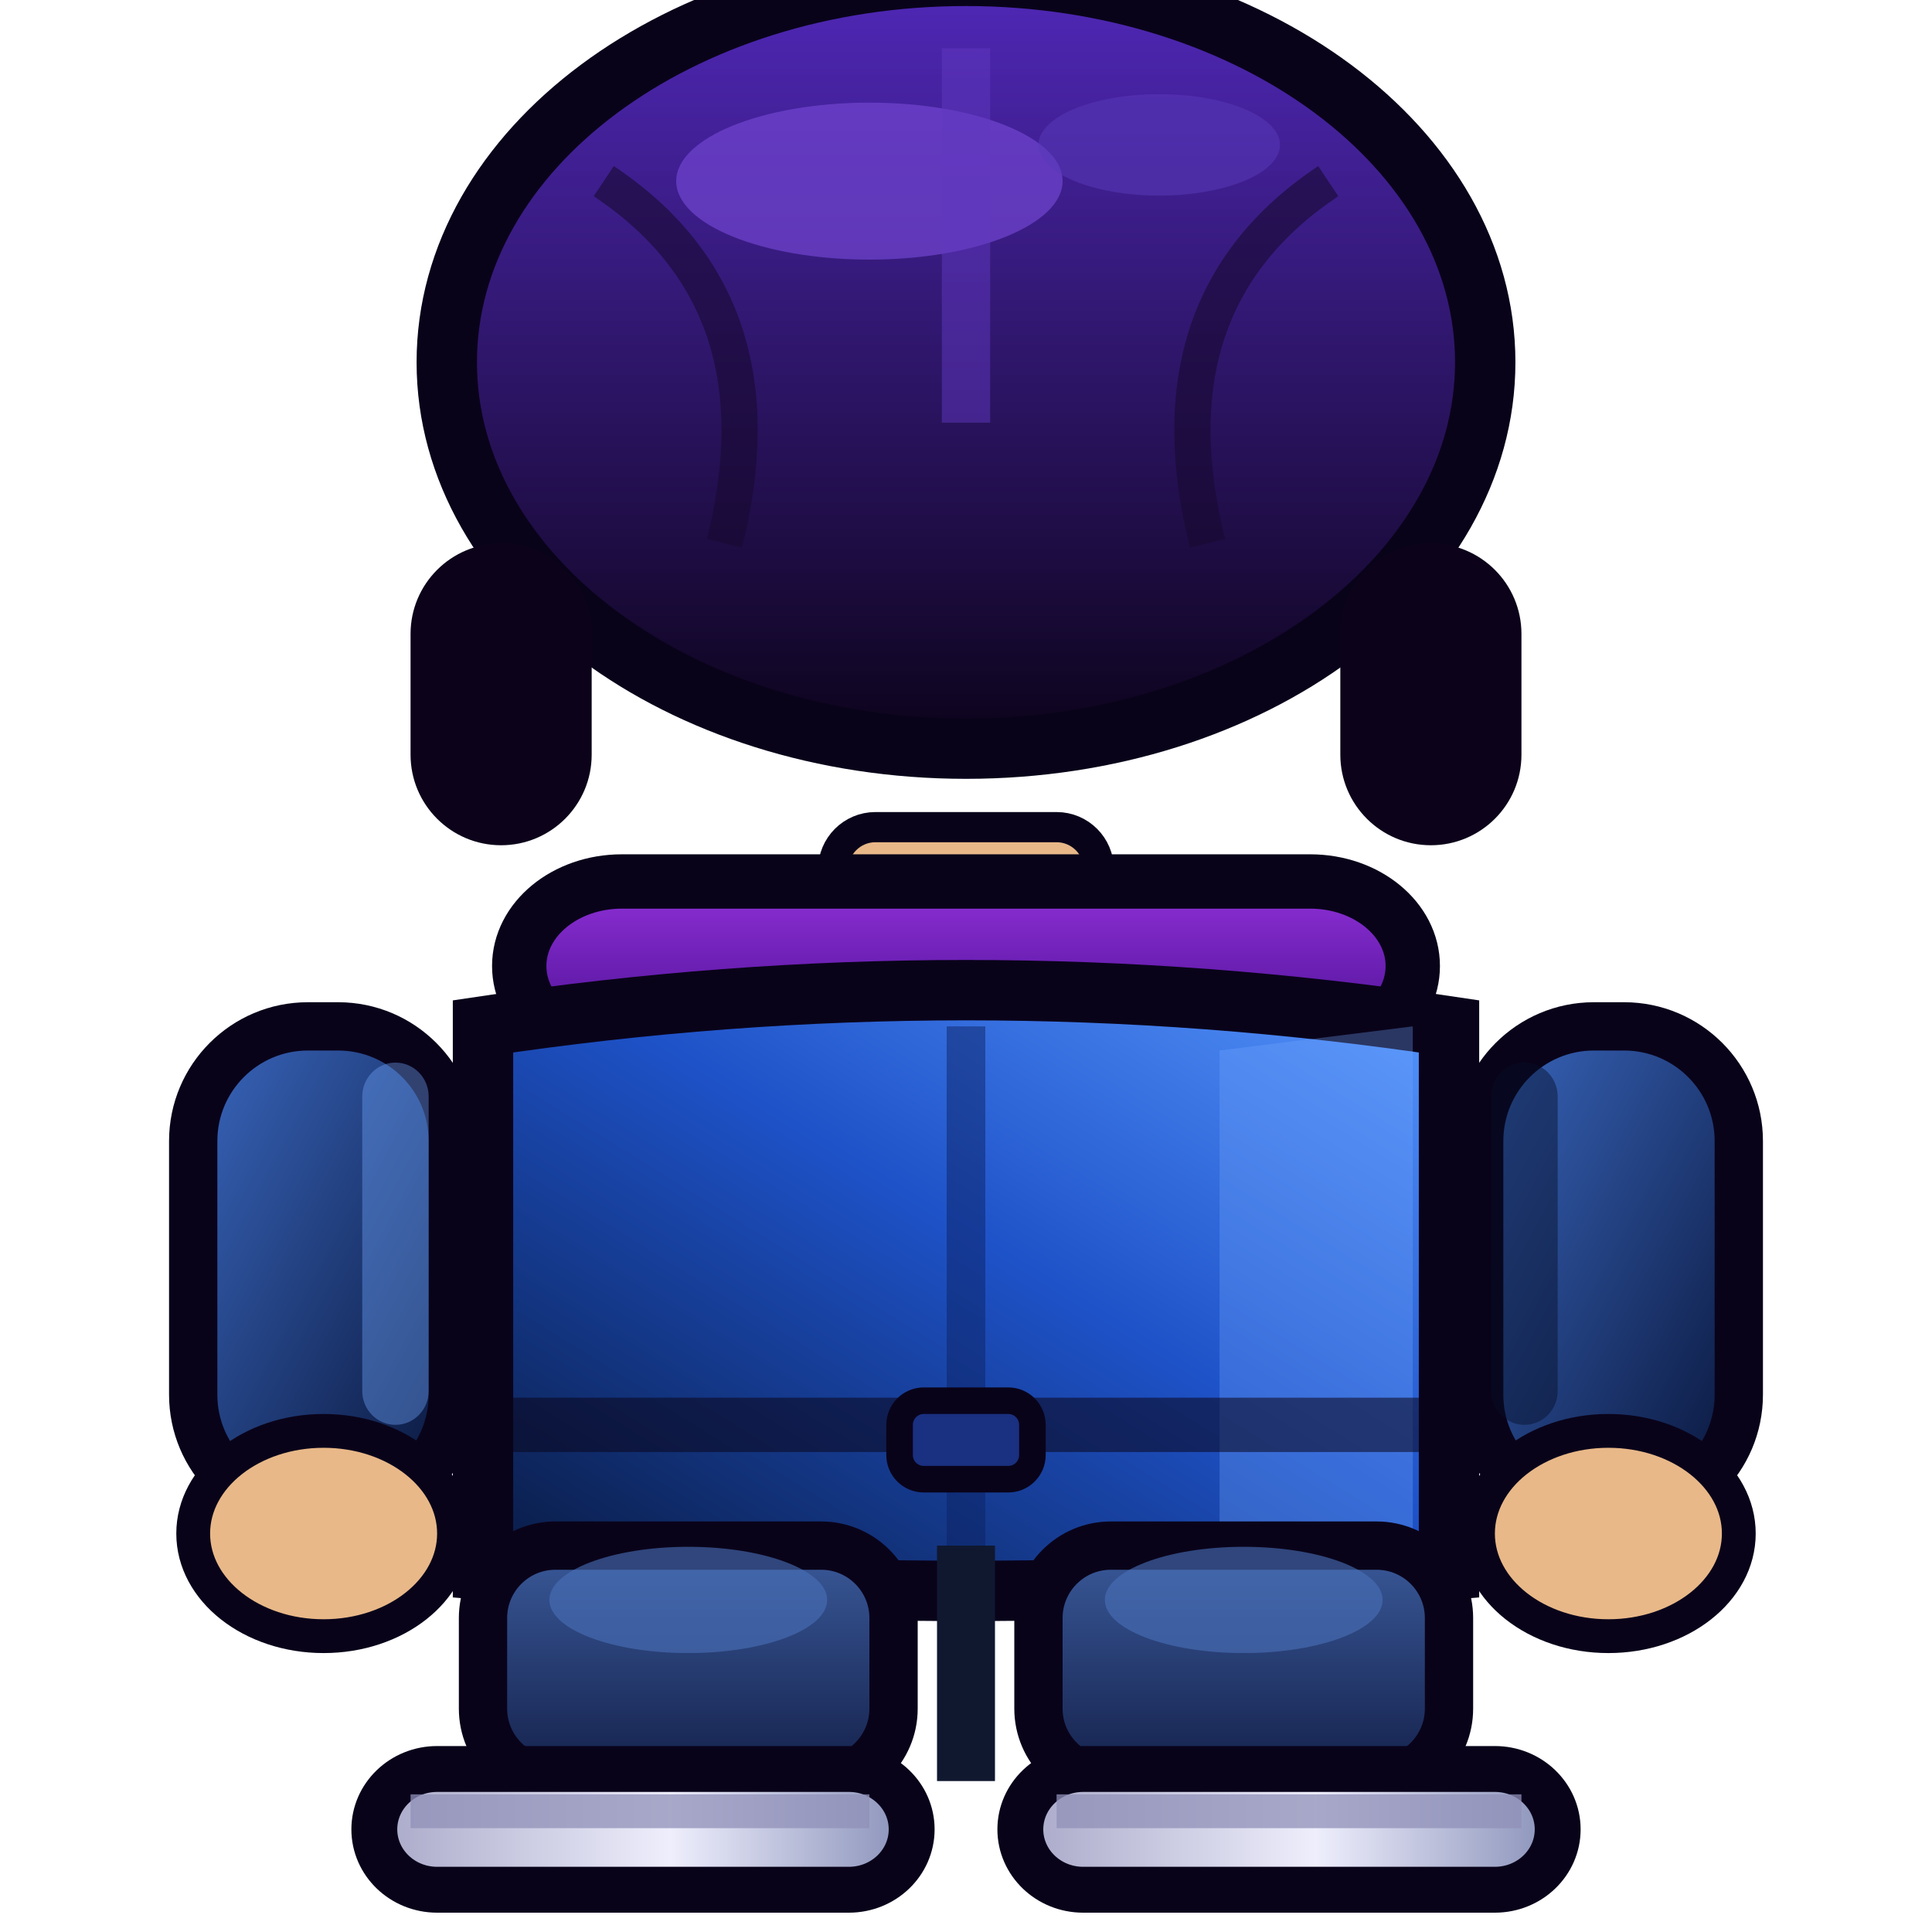
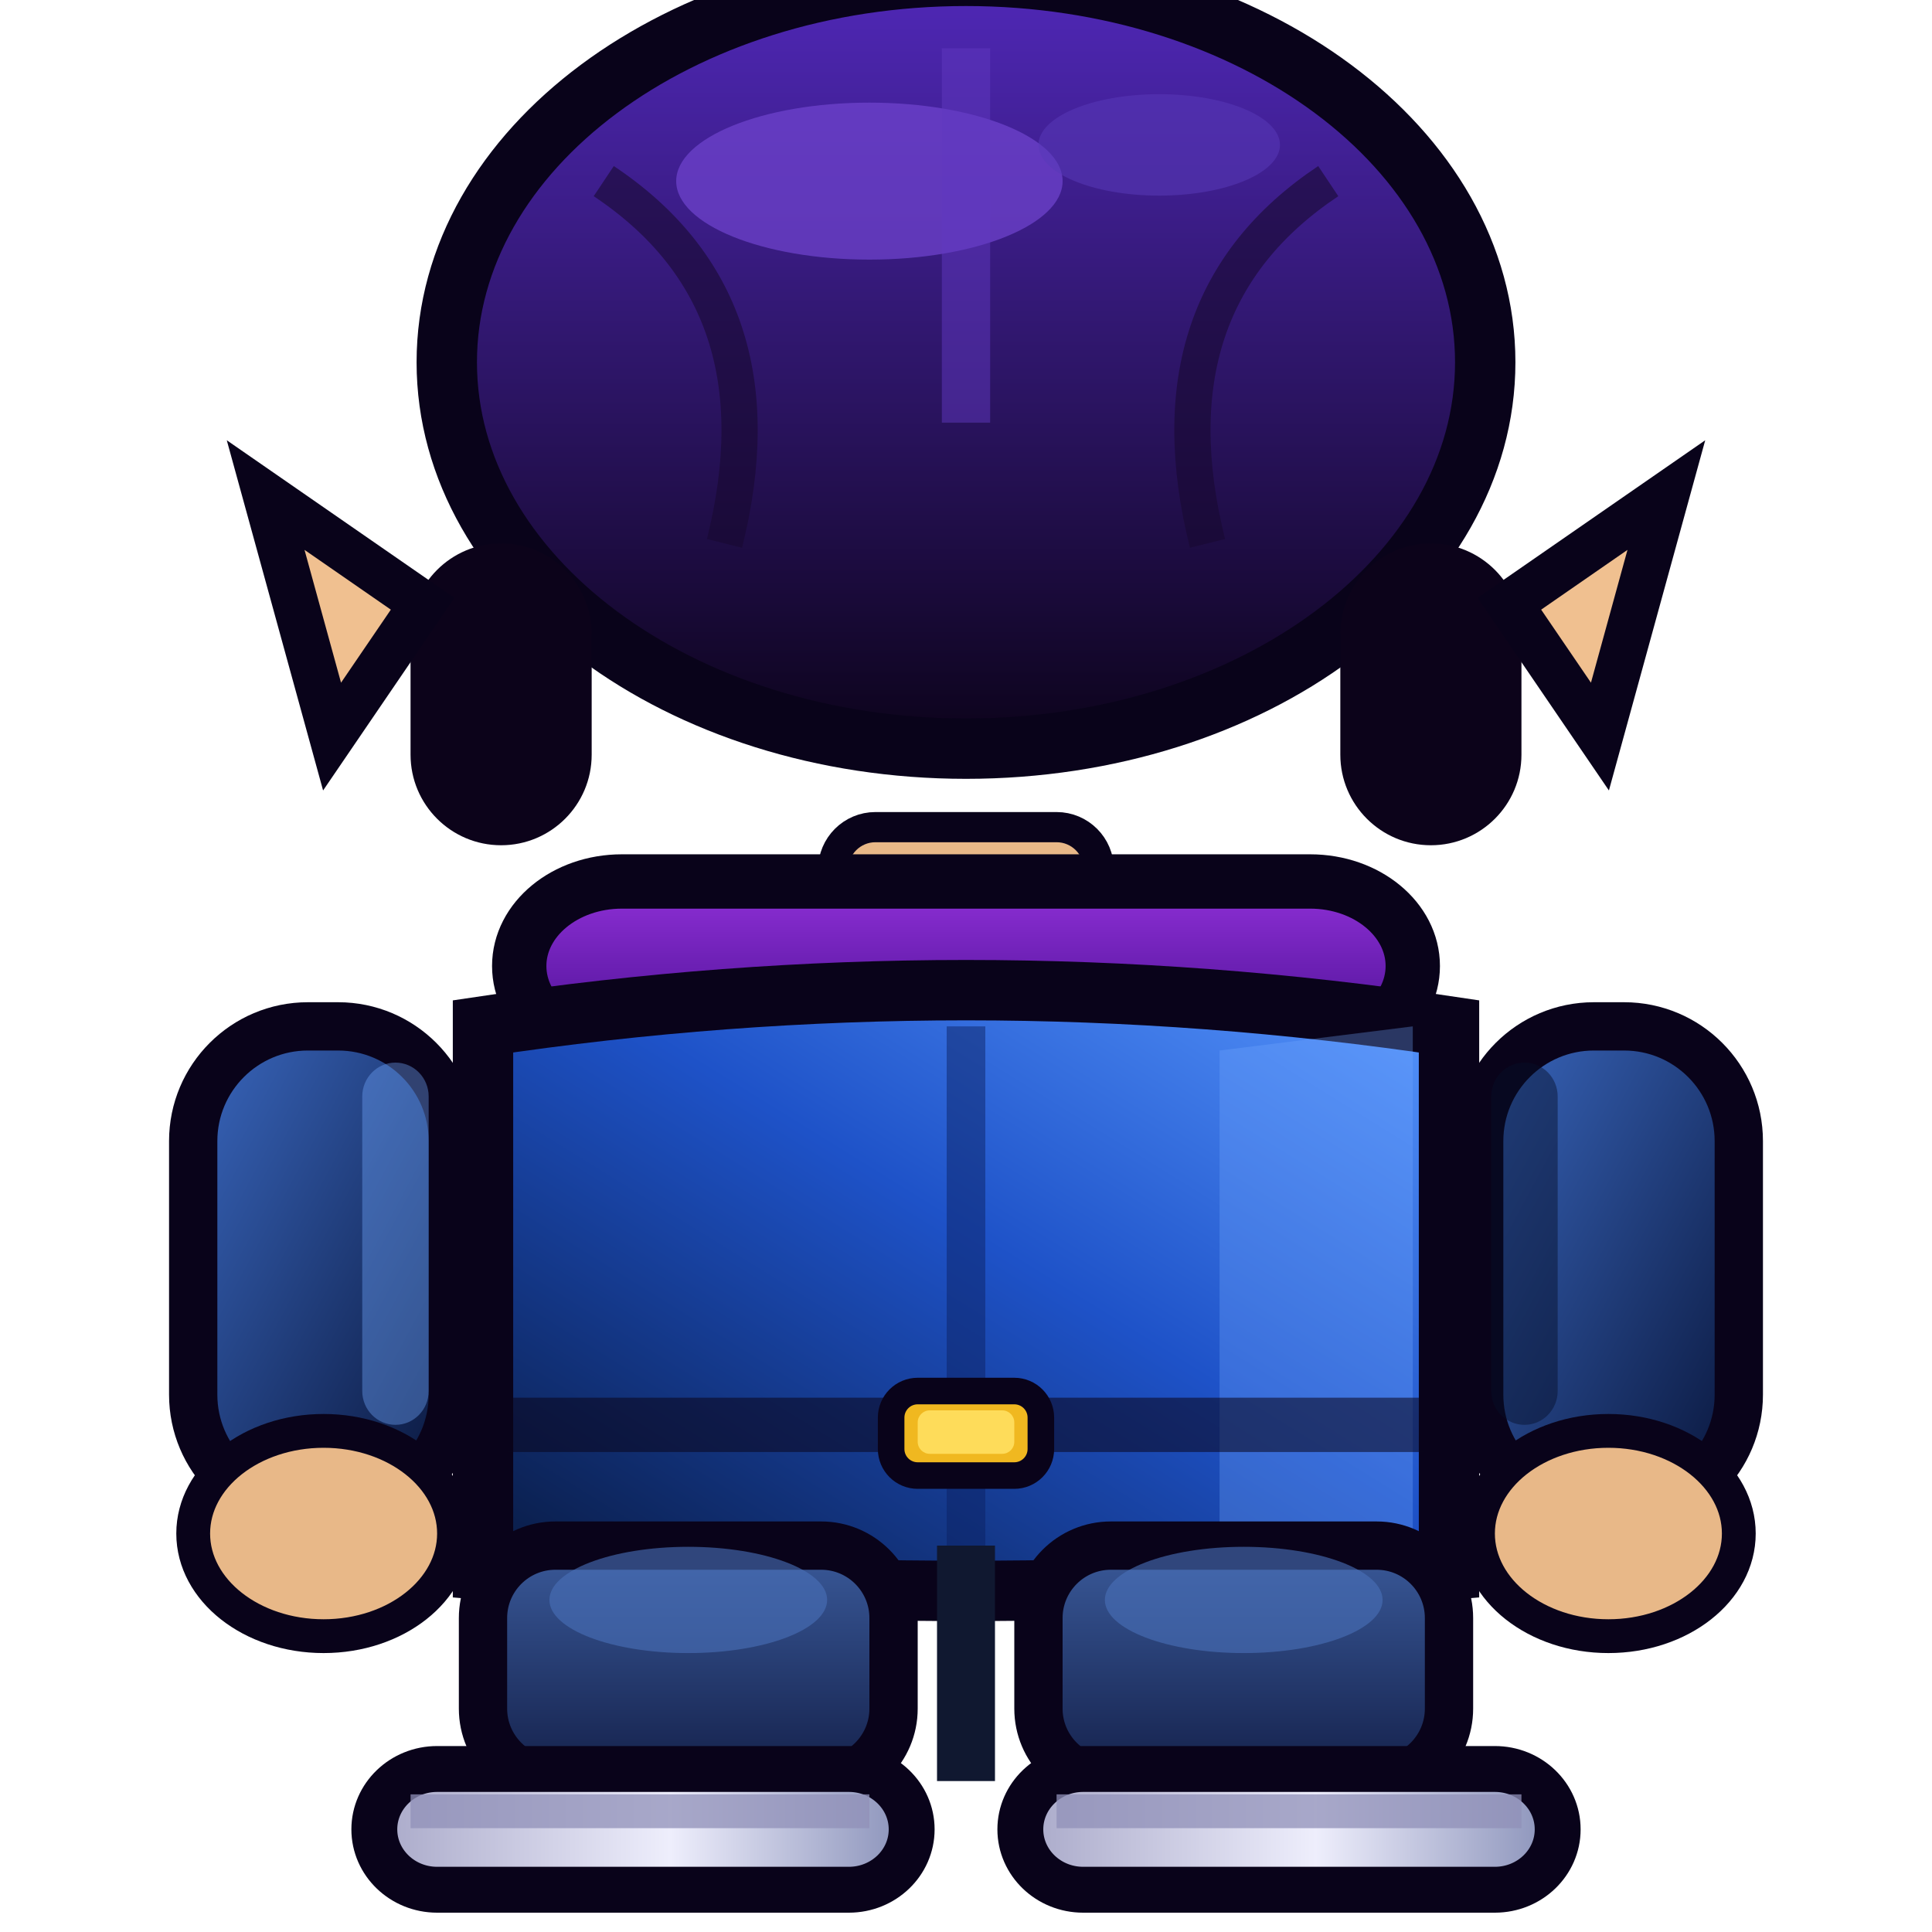
<svg xmlns="http://www.w3.org/2000/svg" viewBox="0 0 32 32" width="32" height="32">
  <defs>
    <linearGradient id="hg" x1="0" y1="0" x2="0" y2="1">
      <stop offset="0%" stop-color="#5028b8" />
      <stop offset="100%" stop-color="#0c031a" />
    </linearGradient>
    <linearGradient id="jg" x1="1" y1="0" x2="0" y2="1">
      <stop offset="0%" stop-color="#5898ff" />
      <stop offset="45%" stop-color="#1e52c8" />
      <stop offset="100%" stop-color="#08183c" />
    </linearGradient>
    <linearGradient id="ag" x1="0" y1="0" x2="1" y2="1">
      <stop offset="0%" stop-color="#3a68c0" />
      <stop offset="100%" stop-color="#081438" />
    </linearGradient>
    <linearGradient id="ng" x1="0" y1="0" x2="0" y2="1">
      <stop offset="0%" stop-color="#3a5a9a" />
      <stop offset="100%" stop-color="#14204a" />
    </linearGradient>
    <linearGradient id="kg" x1="1" y1="0" x2="0" y2="0">
      <stop offset="0%" stop-color="#8890b8" />
      <stop offset="45%" stop-color="#eeeefc" />
      <stop offset="100%" stop-color="#a8a8c8" />
    </linearGradient>
    <linearGradient id="cg" x1="0" y1="0" x2="0" y2="1">
      <stop offset="0%" stop-color="#9030d8" />
      <stop offset="100%" stop-color="#481090" />
    </linearGradient>
  </defs>
  <g transform="scale(2)">
    <ellipse cx="8" cy="3" rx="4.3" ry="3.2" fill="url(#hg)" stroke="#09031a" stroke-width="0.5" />
    <ellipse cx="7.2" cy="1.5" rx="1.6" ry="0.65" fill="#7045d0" opacity="0.7" />
    <ellipse cx="9.6" cy="1.2" rx="1" ry="0.42" fill="#5838b8" opacity="0.55" />
    <line x1="8" y1="0.4" x2="8" y2="3.5" stroke="#6038c0" stroke-width="0.4" opacity="0.5" />
    <path d="M5,1.5 Q6.5,2.5 6,4.5" fill="none" stroke="#180830" stroke-width="0.3" opacity="0.6" />
    <path d="M11,1.5 Q9.5,2.5 10,4.5" fill="none" stroke="#180830" stroke-width="0.3" opacity="0.6" />
    <rect x="3.4" y="4.5" width="1.5" height="2.5" rx="0.75" fill="#0c031a" />
    <rect x="11.1" y="4.5" width="1.5" height="2.5" rx="0.75" fill="#0c031a" />
+     <polygon points="3.5,5.0 2.2,4.1 2.75,6.1" fill="#f0c090" stroke="#09031a" stroke-width="0.38" />
+     <polygon points="12.5,5.0 13.8,4.1 13.25,6.1" fill="#f0c090" stroke="#09031a" stroke-width="0.38" />
    <rect x="6.9" y="6.85" width="2.2" height="0.85" rx="0.35" fill="#e8b888" stroke="#09031a" stroke-width="0.25" />
    <rect x="4.3" y="7.3" width="7.4" height="1.4" rx="0.85" fill="url(#cg)" stroke="#09031a" stroke-width="0.45" />
    <ellipse cx="8" cy="8.6" rx="1.1" ry="0.3" fill="#481090" opacity="0.6" />
    <rect x="1.6" y="8.5" width="2.15" height="4.0" rx="0.95" fill="url(#ag)" stroke="#09031a" stroke-width="0.4" />
    <rect x="3.0" y="8.8" width="0.55" height="3" rx="0.28" fill="#70a8ff" opacity="0.38" />
    <rect x="12.25" y="8.5" width="2.15" height="4.0" rx="0.95" fill="url(#ag)" stroke="#09031a" stroke-width="0.4" />
    <rect x="12.35" y="8.8" width="0.55" height="3" rx="0.28" fill="#050e28" opacity="0.45" />
    <path d="M4,8.5 Q8,7.9 12,8.5 L12,13 Q8,13.35 4,13 Z" fill="url(#jg)" stroke="#09031a" stroke-width="0.5" />
    <path d="M10.1,8.7 L11.7,8.5 L11.7,12.9 L10.1,13.05 Z" fill="#70a8ff" opacity="0.32" />
    <line x1="8" y1="8.5" x2="8" y2="13" stroke="#0a2060" stroke-width="0.32" opacity="0.48" />
    <line x1="4.2" y1="11.8" x2="11.8" y2="11.8" stroke="#09031a" stroke-width="0.45" opacity="0.55" />
-     <rect x="7.45" y="11.6" width="1.1" height="0.65" rx="0.2" fill="#1a3080" stroke="#09031a" stroke-width="0.22" />
+     <rect x="7.38" y="11.52" width="1.24" height="0.7" rx="0.22" fill="#f0b820" stroke="#09031a" stroke-width="0.22" />
+     <rect x="7.6" y="11.68" width="0.8" height="0.36" rx="0.1" fill="#ffe060" opacity="0.9" />
    <ellipse cx="2.68" cy="12.7" rx="1.08" ry="0.85" fill="#e8b888" stroke="#09031a" stroke-width="0.28" />
    <ellipse cx="13.32" cy="12.7" rx="1.08" ry="0.85" fill="#e8b888" stroke="#09031a" stroke-width="0.28" />
    <rect x="4" y="12.8" width="3.4" height="1.95" rx="0.6" fill="url(#ng)" stroke="#09031a" stroke-width="0.4" />
    <rect x="8.6" y="12.8" width="3.4" height="1.95" rx="0.6" fill="url(#ng)" stroke="#09031a" stroke-width="0.4" />
    <line x1="8" y1="12.8" x2="8" y2="14.75" stroke="#101830" stroke-width="0.48" />
    <ellipse cx="5.7" cy="13.25" rx="1.15" ry="0.44" fill="#4870b8" opacity="0.62" />
    <ellipse cx="10.3" cy="13.25" rx="1.15" ry="0.44" fill="#4870b8" opacity="0.62" />
    <rect x="3.1" y="14.65" width="4.45" height="1.0" rx="0.52" fill="url(#kg)" stroke="#09031a" stroke-width="0.38" />
    <rect x="8.45" y="14.65" width="4.45" height="1.0" rx="0.52" fill="url(#kg)" stroke="#09031a" stroke-width="0.38" />
    <line x1="3.4" y1="15.0" x2="7.2" y2="15.0" stroke="#9090b8" stroke-width="0.28" opacity="0.75" />
    <line x1="8.75" y1="15.0" x2="12.6" y2="15.0" stroke="#9090b8" stroke-width="0.28" opacity="0.75" />
  </g>
</svg>
